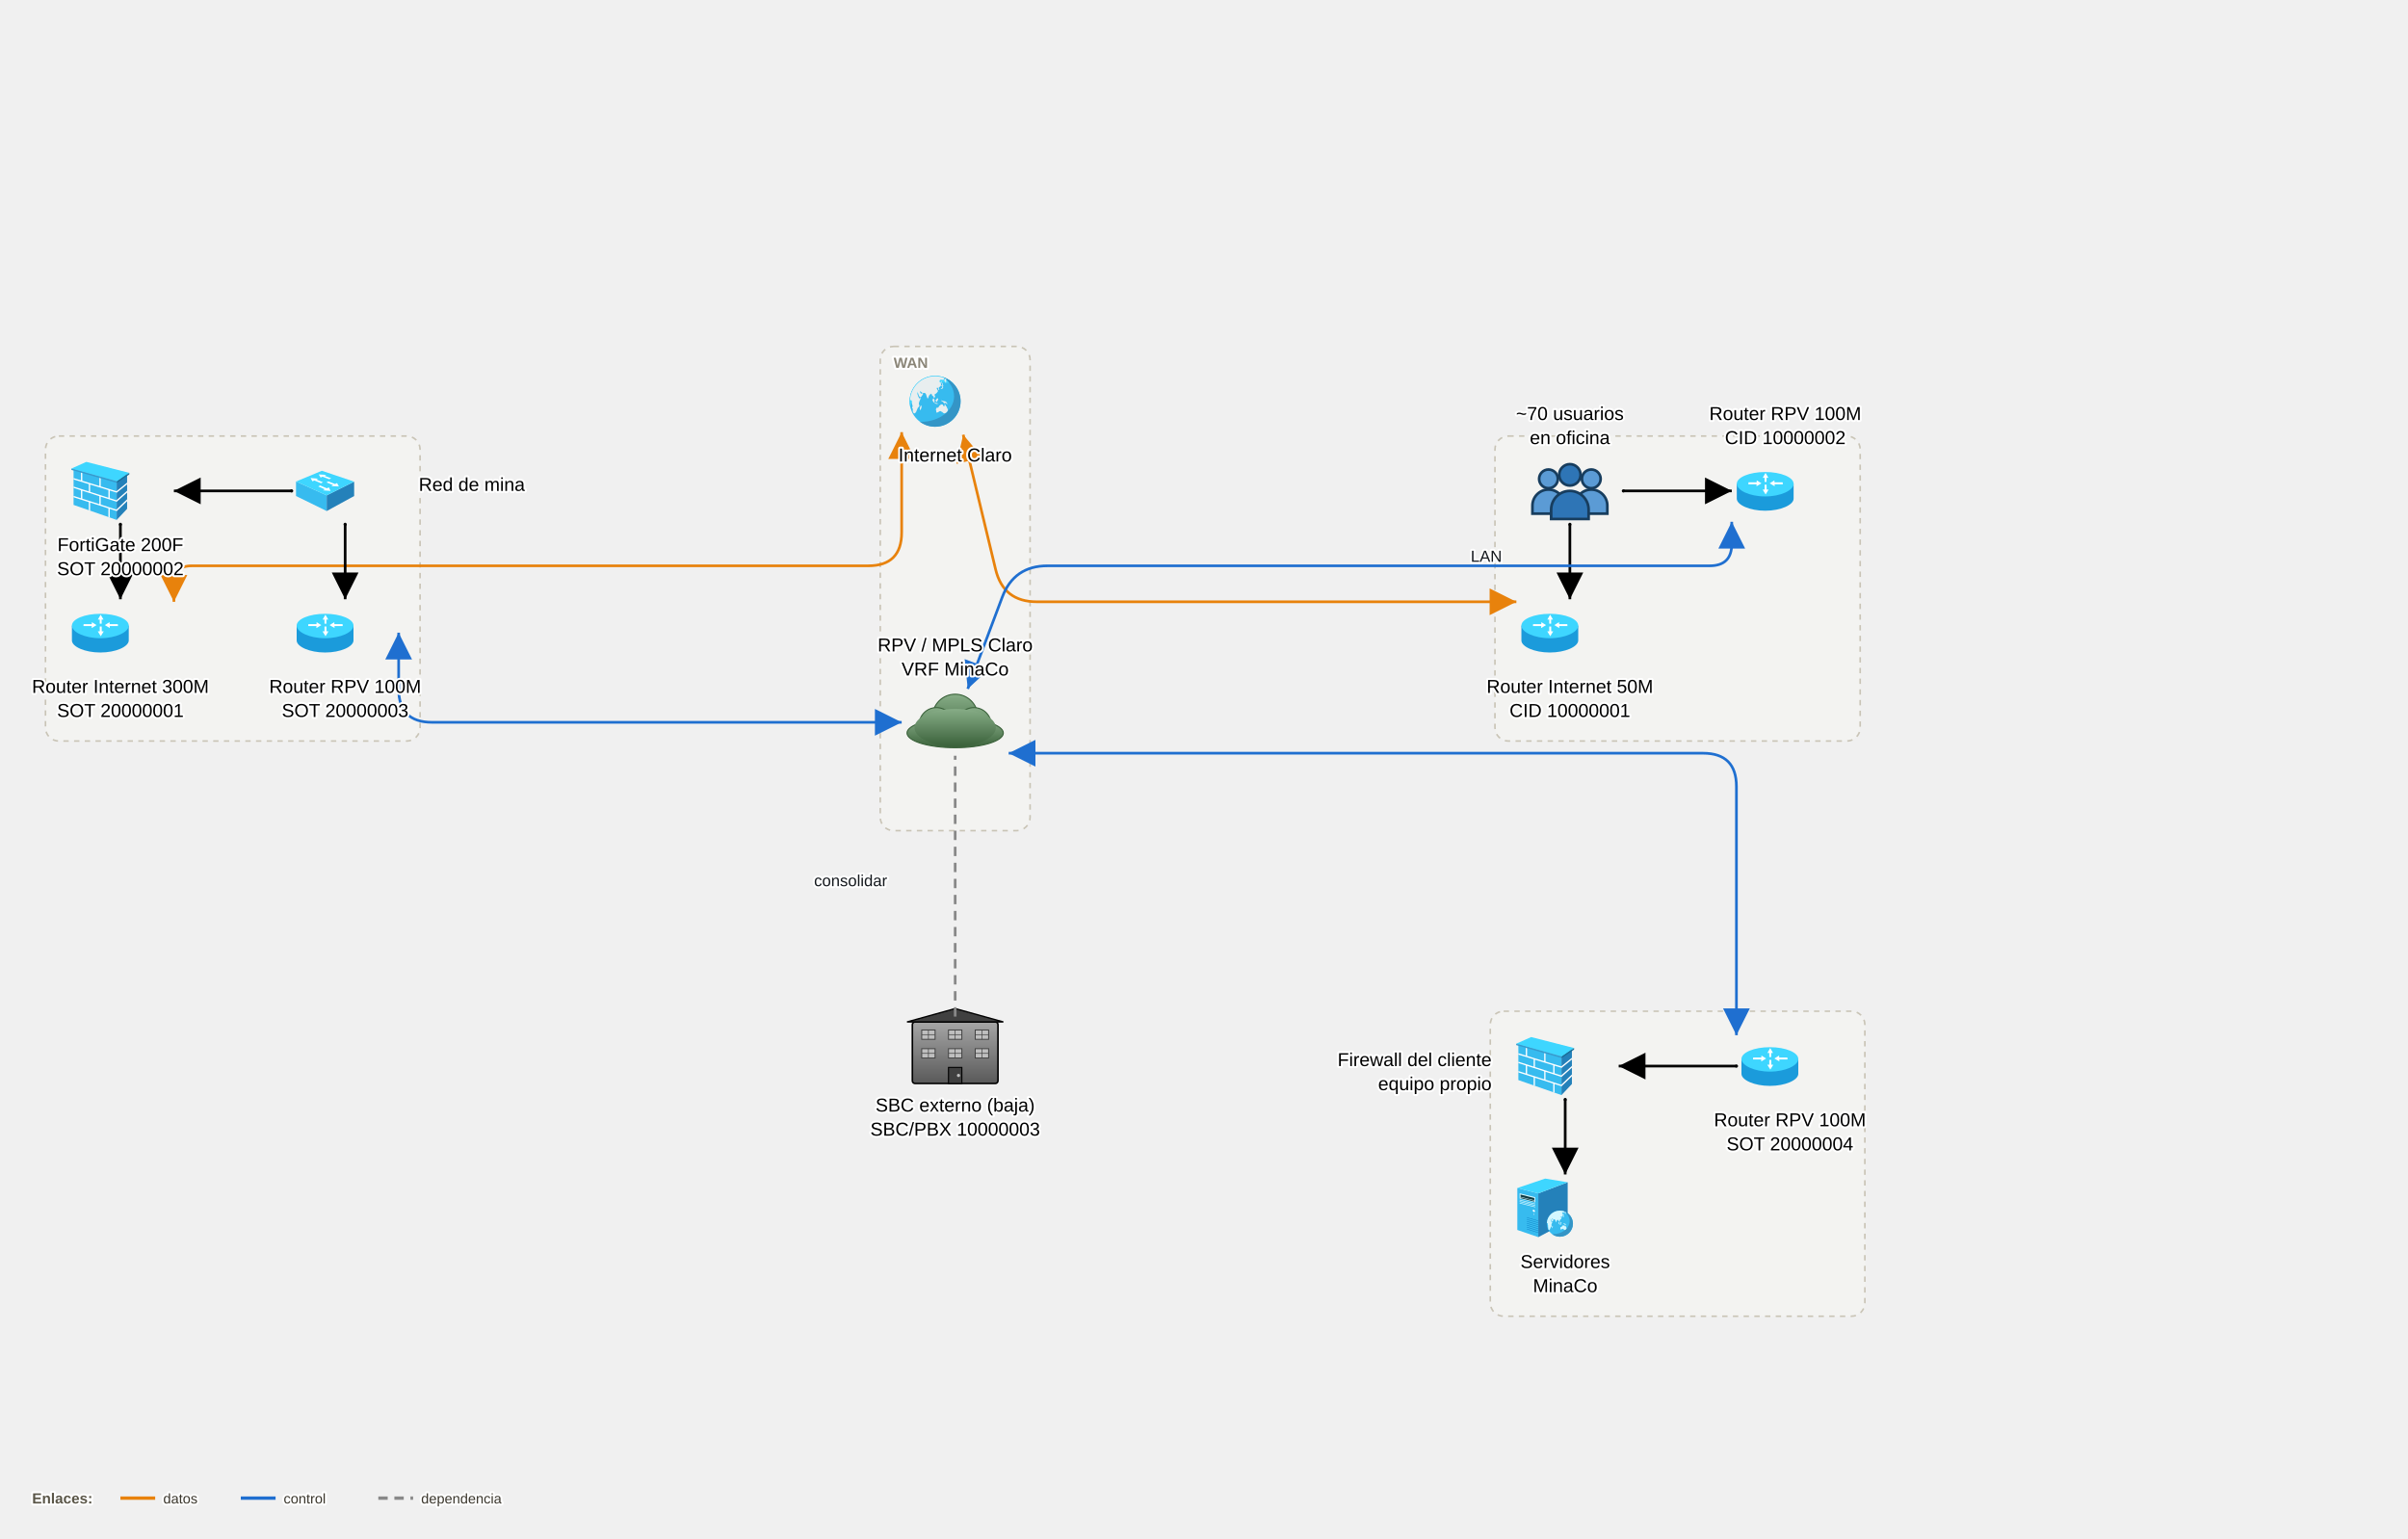
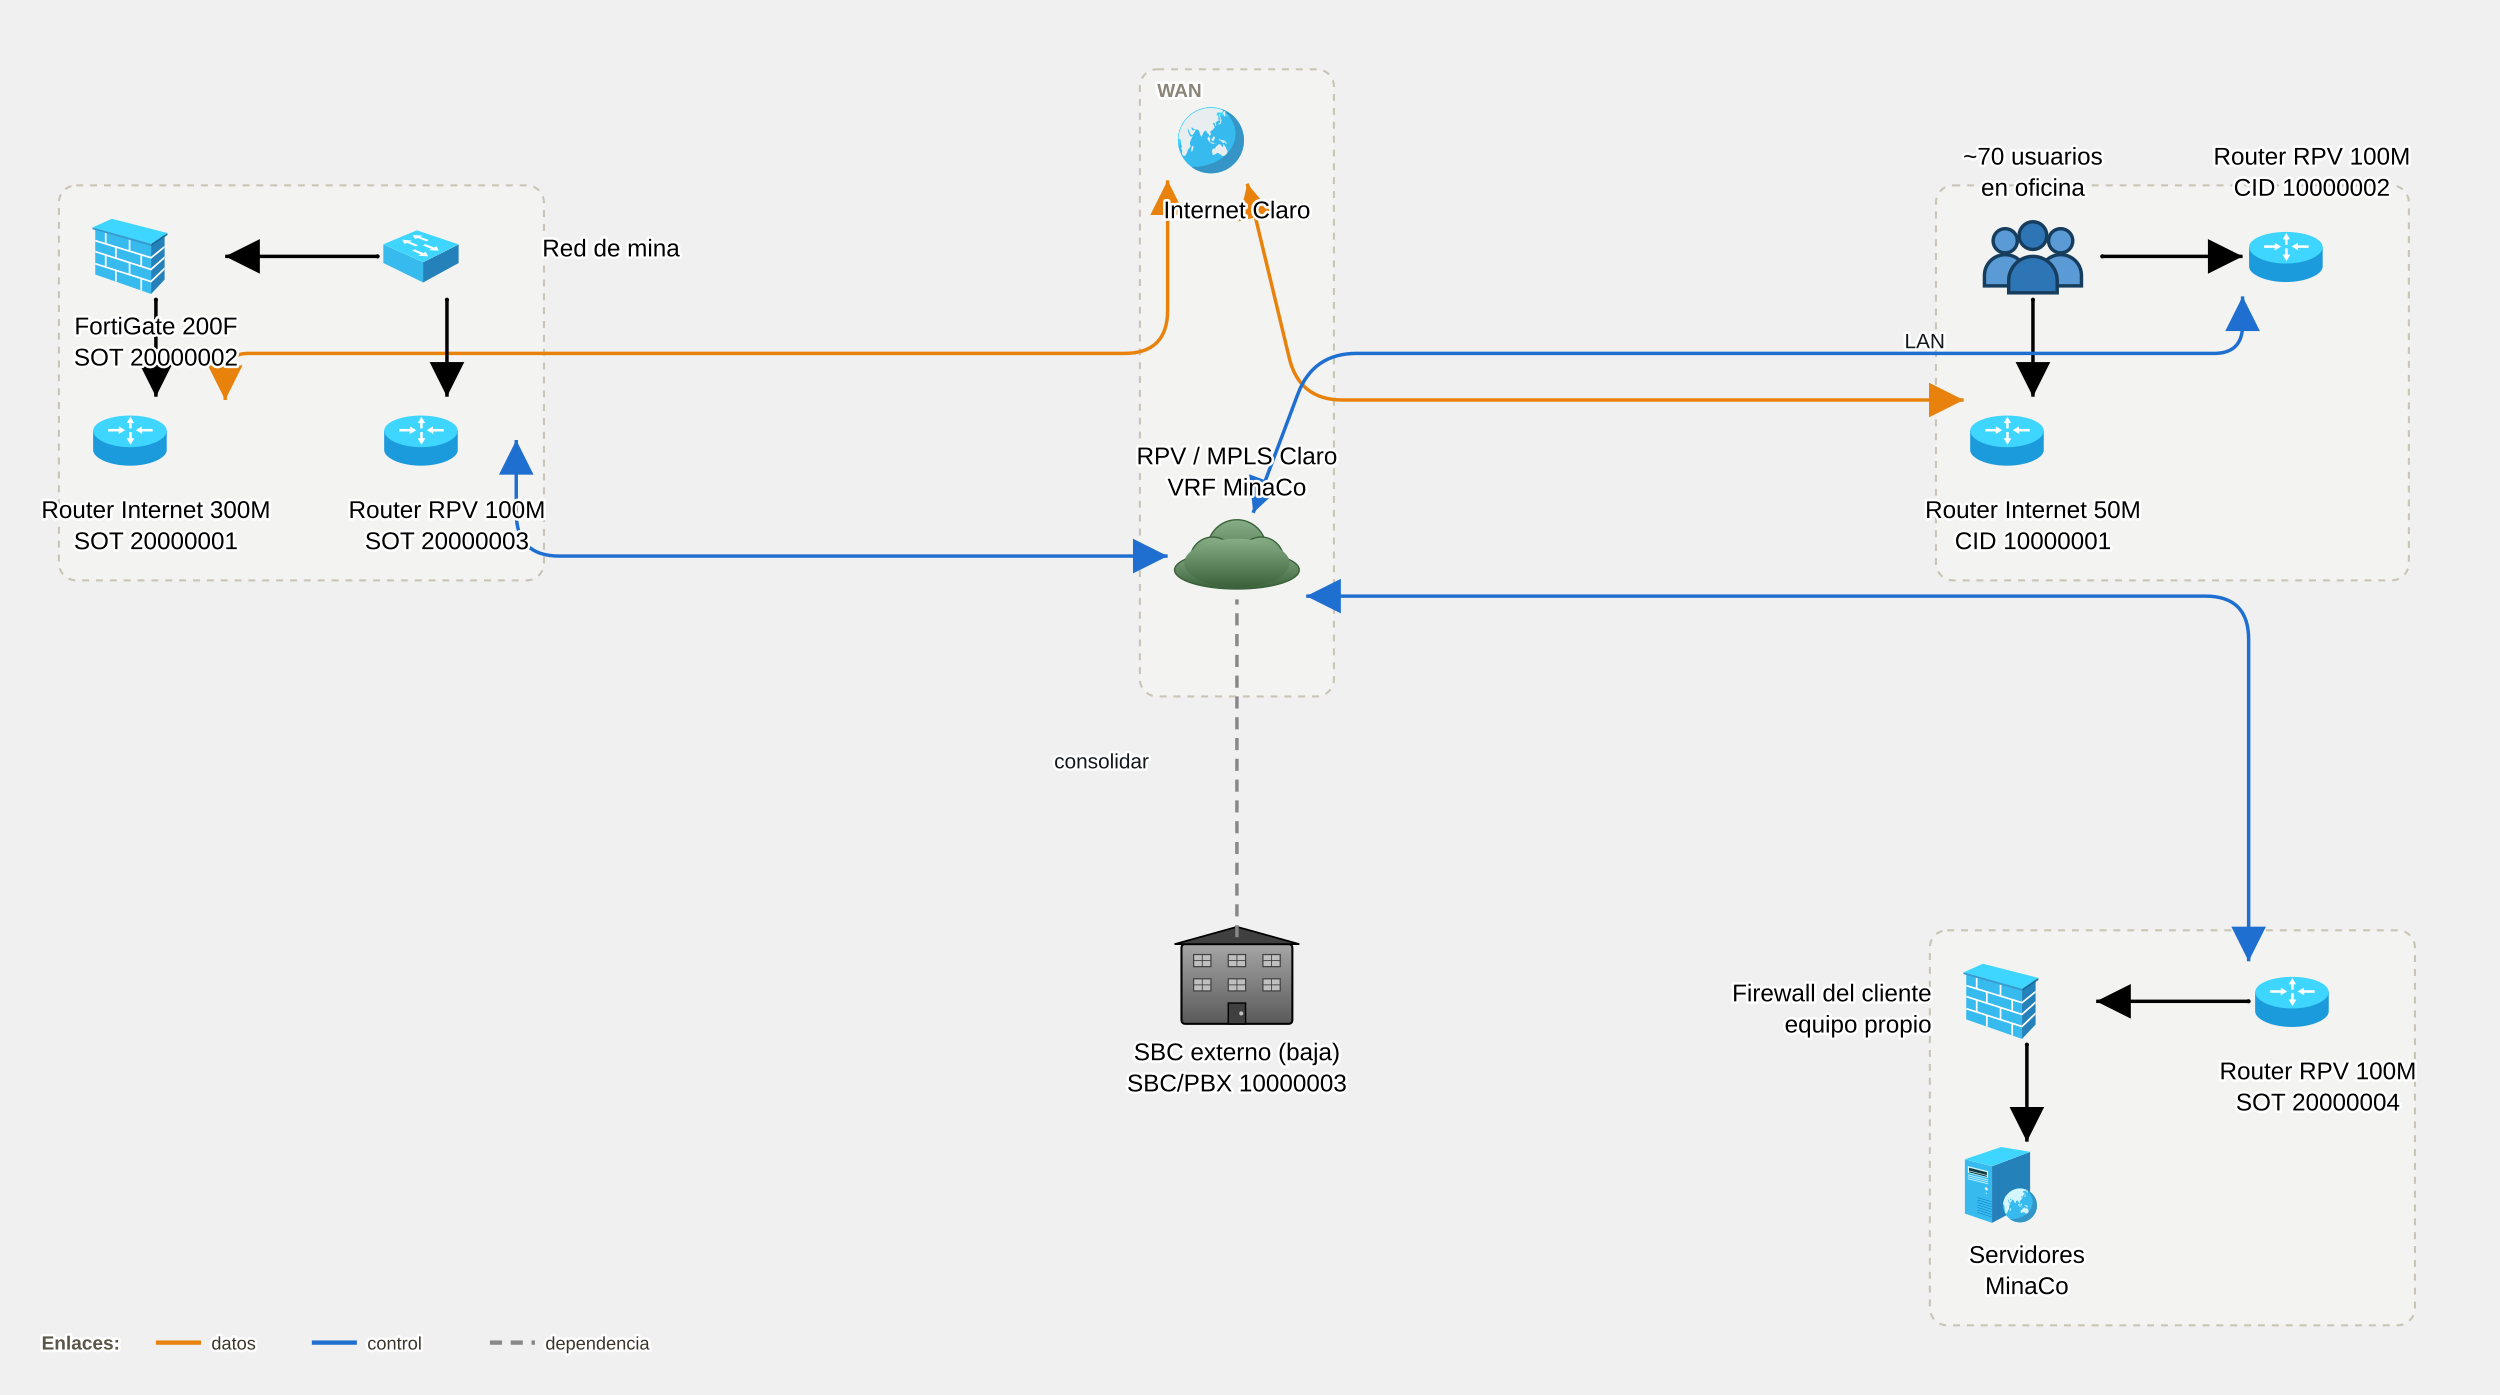
- <svg xmlns="http://www.w3.org/2000/svg" baseProfile="full" height="1150" version="1.1" viewBox="0,0,1800,1150" width="1800">
+ <svg xmlns="http://www.w3.org/2000/svg" baseProfile="full" height="805" version="1.1" viewBox="0,219,1443.1,805" width="1443.1">
  <defs>
    <filter height="140%" id="text-glow" width="140%" x="-20%" y="-20%">
      <feMerge>
        <feMergeNode in="SourceGraphic" />
      </feMerge>
    </filter>
    <marker id="arrow-end" markerHeight="10" markerWidth="10" orient="auto" refX="10" refY="5">
      <path d="M 0 0 L 10 5 L 0 10 z" fill="black" />
    </marker>
    <marker id="arrow-start" markerHeight="10" markerWidth="10" orient="auto" refX="0" refY="5">
      <path d="M 10 0 L 0 5 L 10 10 z" fill="black" />
    </marker>
    <marker id="circle-start" markerHeight="2.4" markerUnits="userSpaceOnUse" markerWidth="2.4" orient="auto" refX="1.2" refY="1.2">
      <circle cx="1.2" cy="1.2" fill="black" r="1.2" />
    </marker>
    <marker id="circle-end" markerHeight="2.4" markerUnits="userSpaceOnUse" markerWidth="2.4" orient="auto" refX="1.2" refY="1.2">
      <circle cx="1.2" cy="1.2" fill="black" r="1.2" />
    </marker>
    <marker id="arrow-end-c2" markerHeight="10" markerWidth="10" orient="auto" refX="10" refY="5">
      <path d="M 0 0 L 10 5 L 0 10 z" fill="#e8820c" />
    </marker>
    <marker id="arrow-start-c2" markerHeight="10" markerWidth="10" orient="auto" refX="0" refY="5">
      <path d="M 10 0 L 0 5 L 10 10 z" fill="#e8820c" />
    </marker>
    <marker id="circle-start-c2" markerHeight="2.4" markerUnits="userSpaceOnUse" markerWidth="2.4" orient="auto" refX="1.2" refY="1.2">
      <circle cx="1.2" cy="1.2" fill="#e8820c" r="1.2" />
    </marker>
    <marker id="circle-end-c2" markerHeight="2.4" markerUnits="userSpaceOnUse" markerWidth="2.4" orient="auto" refX="1.2" refY="1.2">
      <circle cx="1.2" cy="1.2" fill="#e8820c" r="1.2" />
    </marker>
    <marker id="arrow-end-c3" markerHeight="10" markerWidth="10" orient="auto" refX="10" refY="5">
      <path d="M 0 0 L 10 5 L 0 10 z" fill="#1f6fd0" />
    </marker>
    <marker id="arrow-start-c3" markerHeight="10" markerWidth="10" orient="auto" refX="0" refY="5">
      <path d="M 10 0 L 0 5 L 10 10 z" fill="#1f6fd0" />
    </marker>
    <marker id="circle-start-c3" markerHeight="2.4" markerUnits="userSpaceOnUse" markerWidth="2.4" orient="auto" refX="1.2" refY="1.2">
      <circle cx="1.2" cy="1.2" fill="#1f6fd0" r="1.2" />
    </marker>
    <marker id="circle-end-c3" markerHeight="2.4" markerUnits="userSpaceOnUse" markerWidth="2.4" orient="auto" refX="1.2" refY="1.2">
      <circle cx="1.2" cy="1.2" fill="#1f6fd0" r="1.2" />
    </marker>
    <marker id="arrow-end-c4" markerHeight="10" markerWidth="10" orient="auto" refX="10" refY="5">
      <path d="M 0 0 L 10 5 L 0 10 z" fill="#1f6fd0" />
    </marker>
    <marker id="arrow-start-c4" markerHeight="10" markerWidth="10" orient="auto" refX="0" refY="5">
      <path d="M 10 0 L 0 5 L 10 10 z" fill="#1f6fd0" />
    </marker>
    <marker id="circle-start-c4" markerHeight="2.4" markerUnits="userSpaceOnUse" markerWidth="2.4" orient="auto" refX="1.2" refY="1.2">
      <circle cx="1.2" cy="1.2" fill="#1f6fd0" r="1.2" />
    </marker>
    <marker id="circle-end-c4" markerHeight="2.4" markerUnits="userSpaceOnUse" markerWidth="2.4" orient="auto" refX="1.2" refY="1.2">
      <circle cx="1.2" cy="1.2" fill="#1f6fd0" r="1.2" />
    </marker>
    <marker id="arrow-end-c5" markerHeight="10" markerWidth="10" orient="auto" refX="10" refY="5">
      <path d="M 0 0 L 10 5 L 0 10 z" fill="#e8820c" />
    </marker>
    <marker id="arrow-start-c5" markerHeight="10" markerWidth="10" orient="auto" refX="0" refY="5">
      <path d="M 10 0 L 0 5 L 10 10 z" fill="#e8820c" />
    </marker>
    <marker id="circle-start-c5" markerHeight="2.4" markerUnits="userSpaceOnUse" markerWidth="2.4" orient="auto" refX="1.2" refY="1.2">
      <circle cx="1.2" cy="1.2" fill="#e8820c" r="1.2" />
    </marker>
    <marker id="circle-end-c5" markerHeight="2.4" markerUnits="userSpaceOnUse" markerWidth="2.4" orient="auto" refX="1.2" refY="1.2">
      <circle cx="1.2" cy="1.2" fill="#e8820c" r="1.2" />
    </marker>
    <marker id="arrow-end-c9" markerHeight="10" markerWidth="10" orient="auto" refX="10" refY="5">
      <path d="M 0 0 L 10 5 L 0 10 z" fill="#1f6fd0" />
    </marker>
    <marker id="arrow-start-c9" markerHeight="10" markerWidth="10" orient="auto" refX="0" refY="5">
      <path d="M 10 0 L 0 5 L 10 10 z" fill="#1f6fd0" />
    </marker>
    <marker id="circle-start-c9" markerHeight="2.4" markerUnits="userSpaceOnUse" markerWidth="2.4" orient="auto" refX="1.2" refY="1.2">
      <circle cx="1.2" cy="1.2" fill="#1f6fd0" r="1.2" />
    </marker>
    <marker id="circle-end-c9" markerHeight="2.4" markerUnits="userSpaceOnUse" markerWidth="2.4" orient="auto" refX="1.2" refY="1.2">
      <circle cx="1.2" cy="1.2" fill="#1f6fd0" r="1.2" />
    </marker>
    <marker id="arrow-end-c12" markerHeight="10" markerWidth="10" orient="auto" refX="10" refY="5">
      <path d="M 0 0 L 10 5 L 0 10 z" fill="#888888" />
    </marker>
    <marker id="arrow-start-c12" markerHeight="10" markerWidth="10" orient="auto" refX="0" refY="5">
      <path d="M 10 0 L 0 5 L 10 10 z" fill="#888888" />
    </marker>
    <marker id="circle-start-c12" markerHeight="2.4" markerUnits="userSpaceOnUse" markerWidth="2.4" orient="auto" refX="1.2" refY="1.2">
      <circle cx="1.2" cy="1.2" fill="#888888" r="1.2" />
    </marker>
    <marker id="circle-end-c12" markerHeight="2.4" markerUnits="userSpaceOnUse" markerWidth="2.4" orient="auto" refX="1.2" refY="1.2">
      <circle cx="1.2" cy="1.2" fill="#888888" r="1.2" />
    </marker>
    <linearGradient id="gradient-rpv_mpls" x1="0%" x2="0%" y1="0%" y2="100%">
      <stop offset="0%" stop-color="#87ad87" />
      <stop offset="100%" stop-color="#3a613a" />
    </linearGradient>
    <linearGradient id="gradient-spm" x1="0%" x2="0%" y1="0%" y2="100%">
      <stop offset="0%" stop-color="#a6a6a6" />
      <stop offset="100%" stop-color="#595959" />
    </linearGradient>
  </defs>
  <rect fill="#f7f6f2" fill-opacity="0.5" height="228.0" rx="10" ry="10" stroke="#c9c4b6" stroke-dasharray="4,4" stroke-width="1.2" width="280.0" x="34.0" y="326.0" />
  <rect fill="#f7f6f2" fill-opacity="0.5" height="228.0" rx="10" ry="10" stroke="#c9c4b6" stroke-dasharray="4,4" stroke-width="1.2" width="273.0" x="1117.5" y="326.0" />
  <rect fill="#f7f6f2" fill-opacity="0.5" height="228.0" rx="10" ry="10" stroke="#c9c4b6" stroke-dasharray="4,4" stroke-width="1.2" width="280.0" x="1114.0" y="756.0" />
  <rect fill="#f7f6f2" fill-opacity="0.5" height="362.0" rx="10" ry="10" stroke="#c9c4b6" stroke-dasharray="4,4" stroke-width="1.2" width="112.0" x="658.0" y="259.0" />
  <text fill="#ffffff" font-family="Arial, sans-serif" font-size="11px" font-weight="700" x="668.0" y="275.0" class="ag-text-halo" stroke="#ffffff" stroke-width="3" stroke-linejoin="round" stroke-linecap="round">WAN</text>
  <text fill="#8a8577" font-family="Arial, sans-serif" font-size="11px" font-weight="700" x="668.0" y="275.0">WAN</text>
  <g id="usuarios" transform="translate(1133.5,342.0) scale(1.0)">
    <circle cx="24" cy="16" r="7" fill="#5B9BD5" stroke="#173d5e" stroke-width="2" />
    <path d="M12 42 v-6 a12 12 0 0 1 24 0 v6 Z" fill="#5B9BD5" stroke="#173d5e" stroke-width="2" />
    <circle cx="56" cy="16" r="7" fill="#5B9BD5" stroke="#173d5e" stroke-width="2" />
    <path d="M44 42 v-6 a12 12 0 0 1 24 0 v6 Z" fill="#5B9BD5" stroke="#173d5e" stroke-width="2" />
    <circle cx="40" cy="13" r="8" fill="#2E75B6" stroke="#173d5e" stroke-width="2" />
    <path d="M26 46 v-7 a14 14 0 0 1 28 0 v7 Z" fill="#2E75B6" stroke="#173d5e" stroke-width="2" />
  </g>
  <g id="rtr_inet" transform="translate(1133.5,448.0) scale(0.04882812)">
    <path d="M77 403.4v228.5c1.5 93.7 195.7 183.5 435 183.5s433.4-89.8 435-183.5V403.4H77z" fill="#1B9BDB" />
    <path d="M947 402.7c0 99.4-194.8 194-435 194s-435-94.6-435-194 194.8-180 435-180 435 80.5 435 180z" fill="#3ED6FF" />
    <path d="M474.1 311.4H503l0.1 63.2h29.5l-0.7-63.2h28.9l-43.7-75.1zM533 417.2h-29.9l0.1 73.9h-30.6l46.2 75.2 45.5-75.2h-30.6zM654.5 380.9l-1.4-30-72.1 45 76.4 45.1-1.4-30h126.2l-2.6-30.1zM381.1 380.9h-125l-2.3 30.1H380l-1.1 30 75.9-45.1-72.5-45z" fill="#FFFFFF" />
  </g>
  <g id="rtr_rpv" transform="translate(1294.5,342.0) scale(0.04882812)">
    <path d="M77 403.4v228.5c1.5 93.7 195.7 183.5 435 183.5s433.4-89.8 435-183.5V403.4H77z" fill="#1B9BDB" />
    <path d="M947 402.7c0 99.4-194.8 194-435 194s-435-94.6-435-194 194.8-180 435-180 435 80.5 435 180z" fill="#3ED6FF" />
    <path d="M474.1 311.4H503l0.1 63.2h29.5l-0.7-63.2h28.9l-43.7-75.1zM533 417.2h-29.9l0.1 73.9h-30.6l46.2 75.2 45.5-75.2h-30.6zM654.5 380.9l-1.4-30-72.1 45 76.4 45.1-1.4-30h126.2l-2.6-30.1zM381.1 380.9h-125l-2.3 30.1H380l-1.1 30 75.9-45.1-72.5-45z" fill="#FFFFFF" />
  </g>
  <g id="internet" transform="translate(674.0,275.0) scale(0.04882812)">
    <path d="M512 512m-390 0a390 390 0 1 0 780 0 390 390 0 1 0-780 0Z" fill="#37BBEF" />
    <path d="M645.3 225.6c53.2 0 104.5 7.6 153.1 21.8C727.2 170.3 625.2 122 512 122c-215.4 0-390 174.6-390 390 0 27 2.7 53.3 8 78.8 74.6-212.7 277.1-365.2 515.3-365.2z" fill="#3ED6FF" />
    <path d="M632.4 141c104.4 71.7 170.2 176.7 170.2 293.6 0 216.2-225.1 391.5-502.8 391.5-6.5 0-13.1-0.1-19.5-0.3C345.1 873.7 425.2 902 512 902c215.4 0 390-174.6 390-390 0-173.4-113.1-320.3-269.6-371z" fill="#3495C6" />
    <path d="M638.5 523.6s-14.4-8.6-23.9-11.5c-9.6-2.9-4.8-17.2-4.8-17.2s5.7 8.6 22 11.5 43.1 6.7 50.7 16.3c7.7 9.6 8.6 15.3 12.4 19.1 3.8 3.8 6.7 13.4 6.7 13.4s-15.8-2.5-19.1-9.6c-3.3-7.1-6.7-18.2-9.6-15.3-2.9 2.9-1 13.4-11.5 13.4s-13.4-9.6-21-11.5-1.9-8.6-1.9-8.6z m-43-199l26.8-4.8 13.4-14.4-3.8-13.4 5.7-21-7.7-11.5s0-22-8.6-25.8-5.7-27.7-5.7-27.7l1-4.8-9.6 8.6 5.7 24.9 8.6 24.9 1 43.1-20.1 12.3-15.3 20.1 8.6-10.5z m20.1-48.8l-5.7-7.7-6.7 1-1.9 12.4 6.7 1 7.6-6.7z m75.5 330s-1-17.2-8.6-17.2-10.5-19.1-10.5-19.1l-15.3-16.3s0 23.9 1 27.7c1 3.8-10.5 9.6-13.4 7.7-2.9-1.9-13.4-18.2-13.4-18.2s4.3-9.1-1.9-8.6c-0.6 0-1 0.1-1.2 0.2-1.5-0.2-4.1-0.6-8.3-1.1l-19.8-2.4-2.2 8.1s-11.5 9.6-18.2 12.4c-6.7 2.9-14.4 30.6-23 30.6s-21 1-21 1-15.3 25.8-10.5 35.4c4.8 9.6 6.7 19.1 5.7 30.6s1 9.6 17.2 6.7c16.3-2.9 29.7-24.9 47.8-21 18.2 3.8 23.9 22 23.9 22l15.3-13.4s-1.9 9.6-4.8 10.5 2.9 1.9 6.7 8.6c3.8 6.7 24.8 16.2 51.7-9.6 26.9-25.7 17.2-47.8 17.2-47.8l-14.4-26.8z m-420-22.9c1.9-18.2-8.6-13.4-7.7-39.2 1-25.8 36.4-86.1 33.5-86.1-2.9 0-19.1 12.4-24.9 11.5-5.7-1-30.6-57.4-30.6-66 0-8.6-6.7-41.1-6.7-41.1s7.7 22 13.4 23 7.7 24.9 12.4 36.4 20.1 30.6 29.7 29.7c9.6-1 39.2-54.5 39.2-54.5l-16.3-9.6-17.1 10.3s-4.8-11.5-10.5-18.2c-5.7-6.7-4.8-23-1-23s8.1 11.1 27.7 23.9c19.6 12.8 37.3 0 41.1 2.9 3.8 2.9 19.1 15.3 20.1 23 1 7.7 20.1 60.3 23 64.1 2.9 3.8 14.4-13.4 19.1-35.4 4.8-22 27.7-32.5 35.4-38.3 7.7-5.7 6.7 6.7 11.5 18.2s17.2 18.2 23 23c5.7 4.8 1 20.1 10.5 20.1 9.6 0 17.2-16.3 17.2-16.3l-6.7-18.2c-6.7-18.2 2.9-20.1 11.5-23.9 8.6-3.8 23.9-18.2 34.4-34.4 10.5-16.3-8.6-31.6-14.4-45.9-5.7-14.4 6.7-13.4 13.4-14.4s13.4 37.3 13.4 37.3l12.4-6.7s-2.9-12.4-8.6-23.9 7.7-11.5 23.9-28.7c16.3-17.2 7-25.4 7.7-46.9S580 216.5 580 216.5s-4.8 7.7 1-19.1c5.7-26.8 45-11.5 54.5-12.4 7.5-0.8 16.9-19.3 20.5-27.2-44.7-18.3-93.7-28.4-145-28.4-204.4 0-371.4 160.2-382.1 362 4.7 2.5 10.8 5.2 17.7 6.5 15.3 2.9 8.6 26.8 9.6 39.2 1 12.4 3.8 25.8 9.6 38.3 5.7 12.4-1.9 20.1-4.8 28.7-2.9 8.6 3.8 22 9.6 22s-10.5 29.7 7.7 60.3 45-2.9 57.4-46.9c12.5-44.2 33.5-38.4 35.4-56.6zM518 499.6l7.7 15.3 16.3 7.7s5.7-23 15.3-34.4c9.6-11.5-5.7-22-12.4-23.9L518 499.6z m159.2-262.2c0.6 1.9 1.5 2.9 1.5 2.9s-0.6-1.1-1.5-2.9zM562.3 547.1c-5-1.5-13.1-3.8-25.2-7.2-30.6-8.6-23-5.7-33.5-12.4s-1-9.6 1-18.2c1.9-8.6-9.6-36.4-9.6-36.4l-11.5-9.6-2.9 17.2-12.4 3.8 15.3 36.4s25.8 22 42.1 29.7c9.7 4.5 25.5 0.6 36.7-3.3zM285.5 649.9s15.3-27.7 18.2-41.1c2.9-13.4-1.9-34.4-1.9-34.4s-20.1 15.3-16.3 17.2c3.8 1.9-5.7 10.5-7.7 25.8-1.9 15.2 7.7 32.5 7.7 32.5zM670.6 164c-8.4 10.3-19.7 25.1-19.7 30.5 0 8.6 13.4 8.6 14.4 15.3 0.7 5.2 8.6 21.1 11.9 27.7-0.8-2.5-1.2-6.5 1.5-11.4 4.8-8.6 5.7-28.7 1-37.3-2.3-4.1 0.6-11.5 4.2-18.3-4.4-2.3-8.8-4.5-13.3-6.5z m-99.5 379.7c2.7-1.1 4.3-1.9 4.3-1.9s-2.2 0.8-4.3 1.9z m-3.4 4.7c-2.8-1.1 0.3-3.2 3.4-4.8-2.3 1-5.3 2.2-8.8 3.4 7.7 2.4 8.3 2.6 5.4 1.4z" fill="#E8EEEF" />
  </g>
  <g id="rpv_mpls">
    <ellipse cx="714.0" cy="548.0" fill="url(#gradient-rpv_mpls)" rx="36.0" ry="11.0" stroke="#3a613a" stroke-width="0.8" />
    <circle cx="714.0" cy="536.0" fill="url(#gradient-rpv_mpls)" r="17.0" stroke="#3a613a" stroke-width="0.8" />
    <circle cx="700.0" cy="542.0" fill="url(#gradient-rpv_mpls)" r="13.0" stroke="#3a613a" stroke-width="0.8" />
    <circle cx="728.0" cy="542.0" fill="url(#gradient-rpv_mpls)" r="13.0" stroke="#3a613a" stroke-width="0.8" />
    <ellipse cx="714.0" cy="544.0" fill="url(#gradient-rpv_mpls)" rx="30.4" ry="14" stroke="none" />
  </g>
  <g id="camp_rtr_inet" transform="translate(50.0,448.0) scale(0.04882812)">
    <path d="M77 403.4v228.5c1.5 93.7 195.7 183.5 435 183.5s433.4-89.8 435-183.5V403.4H77z" fill="#1B9BDB" />
    <path d="M947 402.7c0 99.4-194.8 194-435 194s-435-94.6-435-194 194.8-180 435-180 435 80.5 435 180z" fill="#3ED6FF" />
    <path d="M474.1 311.4H503l0.1 63.2h29.5l-0.7-63.2h28.9l-43.7-75.1zM533 417.2h-29.9l0.1 73.9h-30.6l46.2 75.2 45.5-75.2h-30.6zM654.5 380.9l-1.4-30-72.1 45 76.4 45.1-1.4-30h126.2l-2.6-30.1zM381.1 380.9h-125l-2.3 30.1H380l-1.1 30 75.9-45.1-72.5-45z" fill="#FFFFFF" />
  </g>
  <g id="camp_fg" transform="translate(50.0,342.0) scale(0.04882812)">
    <path d="M762.1 956.3l-660-230v-552l660 192z" fill="#37BBEF" />
    <path d="M762.1 956.3l160-170v-550l-160 130z" fill="#2481BA" />
    <path d="M102.1 174.3l660 192 160-130L297.7 79.7z" fill="#3ED6FF" />
    <path d="M922.1 410.9v-25.7l-160 129.7v2.7l-244.3-74.8V309.1h-20v127.6l-262-80.2V222.2h-20v128.1l-113.7-34.8v20.9L335.8 408v112l-233.7-74.9v21l113.7 36.4v121.9L102.1 588v21l233.7 74.9v123.9l20 7V690.3l280 89.7v132.3l20 7V786.4l106.3 34.1v2.3l160-153.8v-28.6l-160 153.8v5.3l-244.3-78.3V599.3l244.3 78.3v1.4l160-141.8v-27.1l-160 141.8v4.8l-106.3-34.1V505.9l106.3 32.5v2.1l160-129.6zM497.8 714.8l-262-84V509l262 84v121.8z m138-98.6l-280-89.7V414.1l280 85.7v116.4z" fill="#FFFFFF" />
    <path d="M70.1 169.3l695.6 195.6 189.6-129.2-657.6-168z" fill="#3ED6FF" />
    <path d="M68.7 190.7v-21.4l697 195.6v24.8z" fill="#369BCE" />
    <path d="M955.3 235.7v23.8L765.7 389.7v-24.8z" fill="#1A6D96" />
  </g>
  <g id="camp_rtr_rpv" transform="translate(218.0,448.0) scale(0.04882812)">
    <path d="M77 403.4v228.5c1.5 93.7 195.7 183.5 435 183.5s433.4-89.8 435-183.5V403.4H77z" fill="#1B9BDB" />
    <path d="M947 402.7c0 99.4-194.8 194-435 194s-435-94.6-435-194 194.8-180 435-180 435 80.5 435 180z" fill="#3ED6FF" />
    <path d="M474.1 311.4H503l0.1 63.2h29.5l-0.7-63.2h28.9l-43.7-75.1zM533 417.2h-29.9l0.1 73.9h-30.6l46.2 75.2 45.5-75.2h-30.6zM654.5 380.9l-1.4-30-72.1 45 76.4 45.1-1.4-30h126.2l-2.6-30.1zM381.1 380.9h-125l-2.3 30.1H380l-1.1 30 75.9-45.1-72.5-45z" fill="#FFFFFF" />
  </g>
  <g id="camp_red" transform="translate(218.0,342.0) scale(0.04882812)">
    <path d="M537 820.3l-470-230v-222l470 212z" fill="#37BBEF" />
    <path d="M537 820.3l420-230v-220l-420 210z" fill="#2481BA" />
    <path d="M67 368.3l470 212 420-210-494.4-166.6z" fill="#3ED6FF" />
    <path d="M532 266.7l-117.1-7.1 28.7 48 29.5-13.6 102.7 39.2 29.6-14.4-102.9-38.4zM406.8 324.6L290.2 315l28.3 50.4 29.4-13.6L450 394.5l29.6-14.4-102.2-41.9zM605.8 438.1l117.4 5.8-28-52.2-29.8 15.5-102.5-40.5-29.6 14.7 102.3 41.2zM538.8 472.9L437 429l-29.7 14.7 101.8 44.6-29.8 15.5 116.9 8.2-27.6-54.6z" fill="#FFFFFF" />
  </g>
  <g id="cir_rtr" transform="translate(1298.0,772.0) scale(0.04882812)">
    <path d="M77 403.4v228.5c1.5 93.7 195.7 183.5 435 183.5s433.4-89.8 435-183.5V403.4H77z" fill="#1B9BDB" />
    <path d="M947 402.7c0 99.4-194.8 194-435 194s-435-94.6-435-194 194.8-180 435-180 435 80.5 435 180z" fill="#3ED6FF" />
    <path d="M474.1 311.4H503l0.1 63.2h29.5l-0.7-63.2h28.9l-43.7-75.1zM533 417.2h-29.9l0.1 73.9h-30.6l46.2 75.2 45.5-75.2h-30.6zM654.5 380.9l-1.4-30-72.1 45 76.4 45.1-1.4-30h126.2l-2.6-30.1zM381.1 380.9h-125l-2.3 30.1H380l-1.1 30 75.9-45.1-72.5-45z" fill="#FFFFFF" />
  </g>
  <g id="cir_fw" transform="translate(1130.0,772.0) scale(0.04882812)">
    <path d="M762.1 956.3l-660-230v-552l660 192z" fill="#37BBEF" />
    <path d="M762.1 956.3l160-170v-550l-160 130z" fill="#2481BA" />
    <path d="M102.1 174.3l660 192 160-130L297.7 79.7z" fill="#3ED6FF" />
    <path d="M922.1 410.9v-25.7l-160 129.7v2.7l-244.3-74.8V309.1h-20v127.6l-262-80.2V222.2h-20v128.1l-113.7-34.8v20.9L335.8 408v112l-233.7-74.9v21l113.7 36.4v121.9L102.1 588v21l233.7 74.9v123.9l20 7V690.3l280 89.7v132.3l20 7V786.4l106.3 34.1v2.3l160-153.8v-28.6l-160 153.8v5.3l-244.3-78.3V599.3l244.3 78.3v1.4l160-141.8v-27.1l-160 141.8v4.8l-106.3-34.1V505.9l106.3 32.5v2.1l160-129.6zM497.8 714.8l-262-84V509l262 84v121.8z m138-98.6l-280-89.7V414.1l280 85.7v116.4z" fill="#FFFFFF" />
    <path d="M70.1 169.3l695.6 195.6 189.6-129.2-657.6-168z" fill="#3ED6FF" />
    <path d="M68.7 190.7v-21.4l697 195.6v24.8z" fill="#369BCE" />
    <path d="M955.3 235.7v23.8L765.7 389.7v-24.8z" fill="#1A6D96" />
  </g>
  <g id="cir_srv" transform="translate(1130.0,878.0) scale(0.04882812)">
    <path d="M407.3 960.3l-321-110v-642l321 82z" fill="#37BBEF" />
    <path d="M407.3 960.3l450-240v-600l-450 170z" fill="#2481BA" />
    <path d="M86.3 208.3l321 82 450-170-344.4-56.6z" fill="#3ED6FF" />
    <path d="M360.1 348.9v80l-239-60v-80l239 60z m-239 48.3l239 60v-10l-239-60v10z m0 23l239 60v-10l-239-60v10z m0 23l239 60v-10l-239-60v10z" fill="#D4F7FF" />
    <path d="M135.5 308.4v34l210.2 53v-34zM135.5 363.4l210.2 53v-13.3l-210.2-53z" fill="#113B42" />
    <path d="M407.3 894.1v-5.2l-174.4-55.3-1.3 4.8zM231.6 809.3L407.3 864v-5.3l-174.4-54.3zM231.6 780.1l175.7 53.7v-5.2l-174.4-53.4zM407.3 707.9l-174.4-49.3-1.3 4.8 175.7 49.7zM231.6 692.6l175.7 50.7v-5.2l-174.4-50.4zM231.6 750.9l175.7 52.7v-5.2l-174.4-52.3zM231.6 721.8l175.7 51.7v-5.3l-174.4-51.3z" fill="#0071BC" />
    <path d="M339.3 540.8c-9.4-3.4-17 1.6-17 11.2s7.6 20.1 17 23.2 17-1.9 17-11.2-7.6-19.8-17-23.2zM339.3 603.6c-3.9-1.2-7 1-7 4.9s3.1 8.1 7 9.3 7-1 7-4.9c0-3.9-3.2-8-7-9.3z" fill="#FFFFFF" />
    <path d="M737.7 753.9m-200 0a200 200 0 1 0 400 0 200 200 0 1 0-400 0Z" fill="#37BBEF" />
    <path d="M799.5 563.7c53.5 36.8 87.3 90.6 87.3 150.6 0 110.9-115.4 200.8-257.8 200.8-3.4 0-6.7-0.1-10-0.2 33.2 24.6 74.3 39.1 118.8 39.1 110.5 0 200-89.5 200-200-0.1-89-58.1-164.3-138.3-190.3z" fill="#3495C6" />
    <path d="M804.3 760s-7.5-4.5-12.5-6-2.5-9-2.5-9 3 4.5 11.5 6 22.5 3.5 26.5 8.5 4.5 8 6.5 10 3.5 7 3.5 7-8.3-1.3-10-5c-1.7-3.7-3.5-9.5-5-8s-0.5 7-6 7-7-5-11-6-1-4.5-1-4.5z m-22.5-104l14-2.5 7-7.5-2-7 3-11-4-6s0-11.5-4.5-13.5-3-14.5-3-14.5l0.5-2.5-5 4.5 3 13 4.5 13 0.5 22.5-10.5 6.5-8 10.5 4.5-5.5z m10.5-25.5l-3-4-3.5 0.5-1 6.5 3.5 0.5 4-3.5zM831.8 803s-0.5-9-4.5-9-5.5-10-5.5-10l-8-8.5s0 12.5 0.5 14.5-5.5 5-7 4-7-9.5-7-9.5 2.2-4.8-1-4.5c-0.3 0-0.5 0.1-0.7 0.1-0.8-0.1-2.1-0.3-4.3-0.6l-10.4-1.3-1.1 4.3s-6 5-9.5 6.5-7.5 16-12 16-11 0.5-11 0.5-8 13.5-5.5 18.5 3.5 10 3 16 0.5 5 9 3.5 15.5-13 25-11 12.5 11.5 12.5 11.5l8-7s-1 5-2.5 5.5 1.5 1 3.5 4.5 12.9 8.4 27-5 9-25 9-25l-7.5-14z m-219.5-12c1-9.5-4.5-7-4-20.5s19-45 17.5-45-10 6.5-13 6-16-30-16-34.5-3.5-21.5-3.5-21.5 4 11.5 7 12 4 13 6.5 19 10.5 16 15.5 15.5 20.5-28.5 20.5-28.5l-8.5-5-9 5.5s-2.5-6-5.5-9.5-2.5-12-0.5-12 4.3 5.8 14.5 12.5 19.5 0 21.5 1.5 10 8 10.5 12 10.5 31.5 12 33.5 7.5-7 10-18.5 14.5-17 18.5-20 3.5 3.5 6 9.5 9 9.5 12 12 0.5 10.5 5.5 10.5 9-8.5 9-8.5l-3.5-9.5c-3.5-9.5 1.5-10.5 6-12.5s12.5-9.5 18-18-4.5-16.5-7.5-24 3.5-7 7-7.5 7 19.5 7 19.5l6.5-3.5s-1.5-6.5-4.5-12.5 4-6 12.5-15 3.6-13.3 4-24.5-10.5-10-10.5-10-2.5 4 0.5-10 23.5-6 28.5-6.5c3.9-0.4 8.8-10.1 10.7-14.2-23.4-9.6-48.9-14.9-75.8-14.9-106.8 0-194.1 83.7-199.7 189.2 2.4 1.3 5.6 2.7 9.3 3.4 8 1.5 4.5 14 5 20.5s2 13.5 5 20-1 10.5-2.5 15 2 11.5 5 11.5-5.5 15.5 4 31.5 23.5-1.5 30-24.5 17.5-20 18.5-29.5z m129-43.5l4 8 8.5 4s3-12 8-18-3-11.5-6.5-12.5l-14 18.5z m83.2-137c0.3 1 0.8 1.5 0.8 1.5s-0.3-0.6-0.8-1.5z m-60.1 161.8c-2.6-0.8-6.8-2-13.2-3.8-16-4.5-12-3-17.5-6.5s-0.5-5 0.5-9.5-5-19-5-19l-6-5-1.5 9-6.5 2 8 19s13.5 11.5 22 15.5c5.1 2.4 13.4 0.3 19.2-1.7zM619.8 826s8-14.5 9.5-21.5-1-18-1-18-10.5 8-8.5 9-3 5.5-4 13.5 4 17 4 17z m201.3-253.9c-4.4 5.4-10.3 13.1-10.3 15.9 0 4.5 7 4.5 7.5 8 0.4 2.7 4.5 11 6.2 14.5-0.4-1.3-0.6-3.4 0.8-6 2.5-4.5 3-15 0.5-19.5-1.2-2.1 0.3-6 2.2-9.6l-6.9-3.3zM769 770.5c1.4-0.6 2.2-1 2.2-1s-1 0.4-2.2 1z m-1.7 2.5c-1.5-0.6 0.2-1.7 1.8-2.5-1.2 0.5-2.8 1.1-4.6 1.8 4 1.2 4.3 1.3 2.8 0.7z" fill="#D4F7FF" />
  </g>
  <g id="spm">
    <rect fill="url(#gradient-spm)" height="46" rx="2" ry="2" stroke="black" stroke-width="1.2" width="64" x="682.0" y="764.0" />
    <polygon fill="#404040" points="678.0,764.0 714.0,754.0 750.0,764.0" stroke="black" stroke-width="1.0" />
    <rect fill="#bfbfbf" height="7" stroke="#404040" stroke-width="0.7" width="10" x="689.0" y="770.0" />
    <line stroke="#404040" stroke-width="0.5" x1="694.0" x2="694.0" y1="770.0" y2="777.0" />
    <line stroke="#404040" stroke-width="0.5" x1="689.0" x2="699.0" y1="773.5" y2="773.5" />
    <rect fill="#bfbfbf" height="7" stroke="#404040" stroke-width="0.7" width="10" x="709.0" y="770.0" />
    <line stroke="#404040" stroke-width="0.5" x1="714.0" x2="714.0" y1="770.0" y2="777.0" />
    <line stroke="#404040" stroke-width="0.5" x1="709.0" x2="719.0" y1="773.5" y2="773.5" />
    <rect fill="#bfbfbf" height="7" stroke="#404040" stroke-width="0.7" width="10" x="729.0" y="770.0" />
    <line stroke="#404040" stroke-width="0.5" x1="734.0" x2="734.0" y1="770.0" y2="777.0" />
    <line stroke="#404040" stroke-width="0.5" x1="729.0" x2="739.0" y1="773.5" y2="773.5" />
    <rect fill="#bfbfbf" height="7" stroke="#404040" stroke-width="0.7" width="10" x="689.0" y="784.0" />
    <line stroke="#404040" stroke-width="0.5" x1="694.0" x2="694.0" y1="784.0" y2="791.0" />
    <line stroke="#404040" stroke-width="0.5" x1="689.0" x2="699.0" y1="787.5" y2="787.5" />
    <rect fill="#bfbfbf" height="7" stroke="#404040" stroke-width="0.7" width="10" x="709.0" y="784.0" />
    <line stroke="#404040" stroke-width="0.5" x1="714.0" x2="714.0" y1="784.0" y2="791.0" />
    <line stroke="#404040" stroke-width="0.5" x1="709.0" x2="719.0" y1="787.5" y2="787.5" />
    <rect fill="#bfbfbf" height="7" stroke="#404040" stroke-width="0.7" width="10" x="729.0" y="784.0" />
    <line stroke="#404040" stroke-width="0.5" x1="734.0" x2="734.0" y1="784.0" y2="791.0" />
    <line stroke="#404040" stroke-width="0.5" x1="729.0" x2="739.0" y1="787.5" y2="787.5" />
    <rect fill="#404040" height="12" stroke="black" stroke-width="0.8" width="10" x="709.0" y="798.0" />
    <circle cx="716.5" cy="804.0" fill="#bfbfbf" r="1.2" />
  </g>
  <line marker-end="url(#arrow-end)" marker-start="url(#circle-start)" stroke="black" stroke-width="2" x1="1173.5" x2="1173.5" y1="392.0" y2="448.0" />
  <line marker-end="url(#arrow-end)" marker-start="url(#circle-start)" stroke="black" stroke-width="2" x1="1213.5" x2="1294.5" y1="367.0" y2="367.0" />
  <path d="M 1133.5,449.9 L 775.0,449.9 Q 750.0,449.9 744.2,425.6 L 720.0,325.0" fill="none" marker-end="url(#arrow-end-c2)" marker-start="url(#arrow-start-c2)" stroke="#e8820c" stroke-width="2" />
  <path d="M 1294.5,390.1 L 1294.5,406.6 Q 1294.5,423.0 1278.0,423.0 L 783.0,423.0 Q 758.0,423.0 749.2,446.4 L 723.4,515.0" fill="none" marker-end="url(#arrow-end-c3)" marker-start="url(#arrow-start-c3)" stroke="#1f6fd0" stroke-width="2" />
  <path d="M 674.0,540.0 L 323.0,540.0 Q 298.0,540.0 298.0,515.0 L 298.0,473.0" fill="none" marker-end="url(#arrow-end-c4)" marker-start="url(#arrow-start-c4)" stroke="#1f6fd0" stroke-width="2" />
  <path d="M 674.0,323.1 L 674.0,398.0 Q 674.0,423.0 649.0,423.0 L 143.4,423.0 Q 130.0,423.0 130.0,436.4 L 130.0,449.9" fill="none" marker-end="url(#arrow-end-c5)" marker-start="url(#arrow-start-c5)" stroke="#e8820c" stroke-width="2" />
  <line marker-end="url(#arrow-end)" marker-start="url(#circle-start)" stroke="black" stroke-width="2" x1="218.0" x2="130.0" y1="367.0" y2="367.0" />
  <line marker-end="url(#arrow-end)" marker-start="url(#circle-start)" stroke="black" stroke-width="2" x1="90.0" x2="90.0" y1="392.0" y2="448.0" />
  <line marker-end="url(#arrow-end)" marker-start="url(#circle-start)" stroke="black" stroke-width="2" x1="258.0" x2="258.0" y1="392.0" y2="448.0" />
  <path d="M 754.0,563.1 L 1273.0,563.1 Q 1298.0,563.1 1298.0,588.1 L 1298.0,773.9" fill="none" marker-end="url(#arrow-end-c9)" marker-start="url(#arrow-start-c9)" stroke="#1f6fd0" stroke-width="2" />
  <line marker-end="url(#arrow-end)" marker-start="url(#circle-start)" stroke="black" stroke-width="2" x1="1298.0" x2="1210.0" y1="797.0" y2="797.0" />
  <line marker-end="url(#arrow-end)" marker-start="url(#circle-start)" stroke="black" stroke-width="2" x1="1170.0" x2="1170.0" y1="822.0" y2="878.0" />
  <polyline fill="none" points="714.0,760.0 714.0,565.0" stroke="#888888" stroke-dasharray="7,5" stroke-width="2" />
  <text fill="#ffffff" font-family="Arial, sans-serif" font-size="14px" text-anchor="middle" x="1173.5" y="314.0" class="ag-text-halo" stroke="#ffffff" stroke-width="3" stroke-linejoin="round" stroke-linecap="round">~70 usuarios</text>
  <text fill="black" font-family="Arial, sans-serif" font-size="14px" text-anchor="middle" x="1173.5" y="314.0">~70 usuarios</text>
  <text fill="#ffffff" font-family="Arial, sans-serif" font-size="14px" text-anchor="middle" x="1173.5" y="332.0" class="ag-text-halo" stroke="#ffffff" stroke-width="3" stroke-linejoin="round" stroke-linecap="round">en oficina</text>
  <text fill="black" font-family="Arial, sans-serif" font-size="14px" text-anchor="middle" x="1173.5" y="332.0">en oficina</text>
  <text fill="#ffffff" font-family="Arial, sans-serif" font-size="14px" text-anchor="middle" x="1173.5" y="518.0" class="ag-text-halo" stroke="#ffffff" stroke-width="3" stroke-linejoin="round" stroke-linecap="round">Router Internet 50M</text>
  <text fill="black" font-family="Arial, sans-serif" font-size="14px" text-anchor="middle" x="1173.5" y="518.0">Router Internet 50M</text>
  <text fill="#ffffff" font-family="Arial, sans-serif" font-size="14px" text-anchor="middle" x="1173.5" y="536.0" class="ag-text-halo" stroke="#ffffff" stroke-width="3" stroke-linejoin="round" stroke-linecap="round">CID 10000001</text>
  <text fill="black" font-family="Arial, sans-serif" font-size="14px" text-anchor="middle" x="1173.5" y="536.0">CID 10000001</text>
  <text fill="#ffffff" font-family="Arial, sans-serif" font-size="14px" text-anchor="middle" x="1334.5" y="314.0" class="ag-text-halo" stroke="#ffffff" stroke-width="3" stroke-linejoin="round" stroke-linecap="round">Router RPV 100M</text>
  <text fill="black" font-family="Arial, sans-serif" font-size="14px" text-anchor="middle" x="1334.5" y="314.0">Router RPV 100M</text>
  <text fill="#ffffff" font-family="Arial, sans-serif" font-size="14px" text-anchor="middle" x="1334.5" y="332.0" class="ag-text-halo" stroke="#ffffff" stroke-width="3" stroke-linejoin="round" stroke-linecap="round">CID 10000002</text>
  <text fill="black" font-family="Arial, sans-serif" font-size="14px" text-anchor="middle" x="1334.5" y="332.0">CID 10000002</text>
  <text fill="#ffffff" font-family="Arial, sans-serif" font-size="14px" text-anchor="middle" x="714.0" y="345.0" class="ag-text-halo" stroke="#ffffff" stroke-width="3" stroke-linejoin="round" stroke-linecap="round">Internet Claro</text>
  <text fill="black" font-family="Arial, sans-serif" font-size="14px" text-anchor="middle" x="714.0" y="345.0">Internet Claro</text>
  <text fill="#ffffff" font-family="Arial, sans-serif" font-size="14px" text-anchor="middle" x="714.0" y="487.0" class="ag-text-halo" stroke="#ffffff" stroke-width="3" stroke-linejoin="round" stroke-linecap="round">RPV / MPLS Claro</text>
  <text fill="black" font-family="Arial, sans-serif" font-size="14px" text-anchor="middle" x="714.0" y="487.0">RPV / MPLS Claro</text>
  <text fill="#ffffff" font-family="Arial, sans-serif" font-size="14px" text-anchor="middle" x="714.0" y="505.0" class="ag-text-halo" stroke="#ffffff" stroke-width="3" stroke-linejoin="round" stroke-linecap="round">VRF MinaCo</text>
  <text fill="black" font-family="Arial, sans-serif" font-size="14px" text-anchor="middle" x="714.0" y="505.0">VRF MinaCo</text>
  <text fill="#ffffff" font-family="Arial, sans-serif" font-size="14px" text-anchor="middle" x="90.0" y="518.0" class="ag-text-halo" stroke="#ffffff" stroke-width="3" stroke-linejoin="round" stroke-linecap="round">Router Internet 300M</text>
  <text fill="black" font-family="Arial, sans-serif" font-size="14px" text-anchor="middle" x="90.0" y="518.0">Router Internet 300M</text>
  <text fill="#ffffff" font-family="Arial, sans-serif" font-size="14px" text-anchor="middle" x="90.0" y="536.0" class="ag-text-halo" stroke="#ffffff" stroke-width="3" stroke-linejoin="round" stroke-linecap="round">SOT 20000001</text>
  <text fill="black" font-family="Arial, sans-serif" font-size="14px" text-anchor="middle" x="90.0" y="536.0">SOT 20000001</text>
  <text fill="#ffffff" font-family="Arial, sans-serif" font-size="14px" text-anchor="middle" x="90.0" y="412.0" class="ag-text-halo" stroke="#ffffff" stroke-width="3" stroke-linejoin="round" stroke-linecap="round">FortiGate 200F</text>
  <text fill="black" font-family="Arial, sans-serif" font-size="14px" text-anchor="middle" x="90.0" y="412.0">FortiGate 200F</text>
  <text fill="#ffffff" font-family="Arial, sans-serif" font-size="14px" text-anchor="middle" x="90.0" y="430.0" class="ag-text-halo" stroke="#ffffff" stroke-width="3" stroke-linejoin="round" stroke-linecap="round">SOT 20000002</text>
  <text fill="black" font-family="Arial, sans-serif" font-size="14px" text-anchor="middle" x="90.0" y="430.0">SOT 20000002</text>
  <text fill="#ffffff" font-family="Arial, sans-serif" font-size="14px" text-anchor="middle" x="258.0" y="518.0" class="ag-text-halo" stroke="#ffffff" stroke-width="3" stroke-linejoin="round" stroke-linecap="round">Router RPV 100M</text>
  <text fill="black" font-family="Arial, sans-serif" font-size="14px" text-anchor="middle" x="258.0" y="518.0">Router RPV 100M</text>
  <text fill="#ffffff" font-family="Arial, sans-serif" font-size="14px" text-anchor="middle" x="258.0" y="536.0" class="ag-text-halo" stroke="#ffffff" stroke-width="3" stroke-linejoin="round" stroke-linecap="round">SOT 20000003</text>
  <text fill="black" font-family="Arial, sans-serif" font-size="14px" text-anchor="middle" x="258.0" y="536.0">SOT 20000003</text>
  <text fill="#ffffff" font-family="Arial, sans-serif" font-size="14px" text-anchor="start" x="313.0" y="367.0" class="ag-text-halo" stroke="#ffffff" stroke-width="3" stroke-linejoin="round" stroke-linecap="round">Red de mina</text>
  <text fill="black" font-family="Arial, sans-serif" font-size="14px" text-anchor="start" x="313.0" y="367.0">Red de mina</text>
  <text fill="#ffffff" font-family="Arial, sans-serif" font-size="14px" text-anchor="middle" x="1338.0" y="842.0" class="ag-text-halo" stroke="#ffffff" stroke-width="3" stroke-linejoin="round" stroke-linecap="round">Router RPV 100M</text>
  <text fill="black" font-family="Arial, sans-serif" font-size="14px" text-anchor="middle" x="1338.0" y="842.0">Router RPV 100M</text>
  <text fill="#ffffff" font-family="Arial, sans-serif" font-size="14px" text-anchor="middle" x="1338.0" y="860.0" class="ag-text-halo" stroke="#ffffff" stroke-width="3" stroke-linejoin="round" stroke-linecap="round">SOT 20000004</text>
  <text fill="black" font-family="Arial, sans-serif" font-size="14px" text-anchor="middle" x="1338.0" y="860.0">SOT 20000004</text>
  <text fill="#ffffff" font-family="Arial, sans-serif" font-size="14px" text-anchor="end" x="1115.0" y="797.0" class="ag-text-halo" stroke="#ffffff" stroke-width="3" stroke-linejoin="round" stroke-linecap="round">Firewall del cliente</text>
  <text fill="black" font-family="Arial, sans-serif" font-size="14px" text-anchor="end" x="1115.0" y="797.0">Firewall del cliente</text>
  <text fill="#ffffff" font-family="Arial, sans-serif" font-size="14px" text-anchor="end" x="1115.0" y="815.0" class="ag-text-halo" stroke="#ffffff" stroke-width="3" stroke-linejoin="round" stroke-linecap="round">equipo propio</text>
  <text fill="black" font-family="Arial, sans-serif" font-size="14px" text-anchor="end" x="1115.0" y="815.0">equipo propio</text>
  <text fill="#ffffff" font-family="Arial, sans-serif" font-size="14px" text-anchor="middle" x="1170.0" y="948.0" class="ag-text-halo" stroke="#ffffff" stroke-width="3" stroke-linejoin="round" stroke-linecap="round">Servidores</text>
  <text fill="black" font-family="Arial, sans-serif" font-size="14px" text-anchor="middle" x="1170.0" y="948.0">Servidores</text>
  <text fill="#ffffff" font-family="Arial, sans-serif" font-size="14px" text-anchor="middle" x="1170.0" y="966.0" class="ag-text-halo" stroke="#ffffff" stroke-width="3" stroke-linejoin="round" stroke-linecap="round">MinaCo</text>
  <text fill="black" font-family="Arial, sans-serif" font-size="14px" text-anchor="middle" x="1170.0" y="966.0">MinaCo</text>
  <text fill="#ffffff" filter="url(#text-glow)" font-family="Arial, sans-serif" font-size="14px" text-anchor="middle" x="714.0" y="831.0" class="ag-text-halo" stroke="#ffffff" stroke-width="3" stroke-linejoin="round" stroke-linecap="round">SBC externo (baja)</text>
  <text fill="black" filter="url(#text-glow)" font-family="Arial, sans-serif" font-size="14px" text-anchor="middle" x="714.0" y="831.0">SBC externo (baja)</text>
  <text fill="#ffffff" filter="url(#text-glow)" font-family="Arial, sans-serif" font-size="14px" text-anchor="middle" x="714.0" y="849.0" class="ag-text-halo" stroke="#ffffff" stroke-width="3" stroke-linejoin="round" stroke-linecap="round">SBC/PBX 10000003</text>
  <text fill="black" filter="url(#text-glow)" font-family="Arial, sans-serif" font-size="14px" text-anchor="middle" x="714.0" y="849.0">SBC/PBX 10000003</text>
  <text fill="#ffffff" font-family="Arial, sans-serif" font-size="12px" text-anchor="end" x="1122.7" y="420.0" class="ag-text-halo" stroke="#ffffff" stroke-width="3" stroke-linejoin="round" stroke-linecap="round">LAN</text>
  <text fill="#14181d" font-family="Arial, sans-serif" font-size="12px" text-anchor="end" x="1122.7" y="420.0">LAN</text>
  <text fill="#ffffff" font-family="Arial, sans-serif" font-size="12px" text-anchor="end" x="663.2" y="662.5" class="ag-text-halo" stroke="#ffffff" stroke-width="3" stroke-linejoin="round" stroke-linecap="round">consolidar</text>
  <text fill="#14181d" font-family="Arial, sans-serif" font-size="12px" text-anchor="end" x="663.2" y="662.5">consolidar</text>
-   <text fill="#ffffff" font-family="Arial, sans-serif" font-size="11px" font-weight="700" x="24" y="1124" class="ag-text-halo" stroke="#ffffff" stroke-width="3" stroke-linejoin="round" stroke-linecap="round">Enlaces:</text>
-   <text fill="#5a5648" font-family="Arial, sans-serif" font-size="11px" font-weight="700" x="24" y="1124">Enlaces:</text>
-   <line stroke="#e8820c" stroke-width="2.5" x1="90" x2="116" y1="1120" y2="1120" />
-   <text fill="#ffffff" font-family="Arial, sans-serif" font-size="10.5px" x="122" y="1124" class="ag-text-halo" stroke="#ffffff" stroke-width="3" stroke-linejoin="round" stroke-linecap="round">datos</text>
-   <text fill="#3a362c" font-family="Arial, sans-serif" font-size="10.5px" x="122" y="1124">datos</text>
-   <line stroke="#1f6fd0" stroke-width="2.5" x1="180.0" x2="206.0" y1="1120" y2="1120" />
-   <text fill="#ffffff" font-family="Arial, sans-serif" font-size="10.5px" x="212.0" y="1124" class="ag-text-halo" stroke="#ffffff" stroke-width="3" stroke-linejoin="round" stroke-linecap="round">control</text>
-   <text fill="#3a362c" font-family="Arial, sans-serif" font-size="10.5px" x="212.0" y="1124">control</text>
-   <line stroke="#888888" stroke-dasharray="7,5" stroke-width="2.5" x1="282.8" x2="308.8" y1="1120" y2="1120" />
-   <text fill="#ffffff" font-family="Arial, sans-serif" font-size="10.5px" x="314.8" y="1124" class="ag-text-halo" stroke="#ffffff" stroke-width="3" stroke-linejoin="round" stroke-linecap="round">dependencia</text>
-   <text fill="#3a362c" font-family="Arial, sans-serif" font-size="10.5px" x="314.8" y="1124">dependencia</text>
+   <g class="ag-bottom-anchored" transform="translate(0,-126)">
+     <text fill="#ffffff" font-family="Arial, sans-serif" font-size="11px" font-weight="700" x="24" y="1124" class="ag-text-halo" stroke="#ffffff" stroke-width="3" stroke-linejoin="round" stroke-linecap="round">Enlaces:</text>
+     <text fill="#5a5648" font-family="Arial, sans-serif" font-size="11px" font-weight="700" x="24" y="1124">Enlaces:</text>
+     <line stroke="#e8820c" stroke-width="2.5" x1="90" x2="116" y1="1120" y2="1120" />
+     <text fill="#ffffff" font-family="Arial, sans-serif" font-size="10.5px" x="122" y="1124" class="ag-text-halo" stroke="#ffffff" stroke-width="3" stroke-linejoin="round" stroke-linecap="round">datos</text>
+     <text fill="#3a362c" font-family="Arial, sans-serif" font-size="10.5px" x="122" y="1124">datos</text>
+     <line stroke="#1f6fd0" stroke-width="2.5" x1="180.0" x2="206.0" y1="1120" y2="1120" />
+     <text fill="#ffffff" font-family="Arial, sans-serif" font-size="10.5px" x="212.0" y="1124" class="ag-text-halo" stroke="#ffffff" stroke-width="3" stroke-linejoin="round" stroke-linecap="round">control</text>
+     <text fill="#3a362c" font-family="Arial, sans-serif" font-size="10.5px" x="212.0" y="1124">control</text>
+     <line stroke="#888888" stroke-dasharray="7,5" stroke-width="2.5" x1="282.8" x2="308.8" y1="1120" y2="1120" />
+     <text fill="#ffffff" font-family="Arial, sans-serif" font-size="10.5px" x="314.8" y="1124" class="ag-text-halo" stroke="#ffffff" stroke-width="3" stroke-linejoin="round" stroke-linecap="round">dependencia</text>
+     <text fill="#3a362c" font-family="Arial, sans-serif" font-size="10.5px" x="314.8" y="1124">dependencia</text>
+   </g>
</svg>
